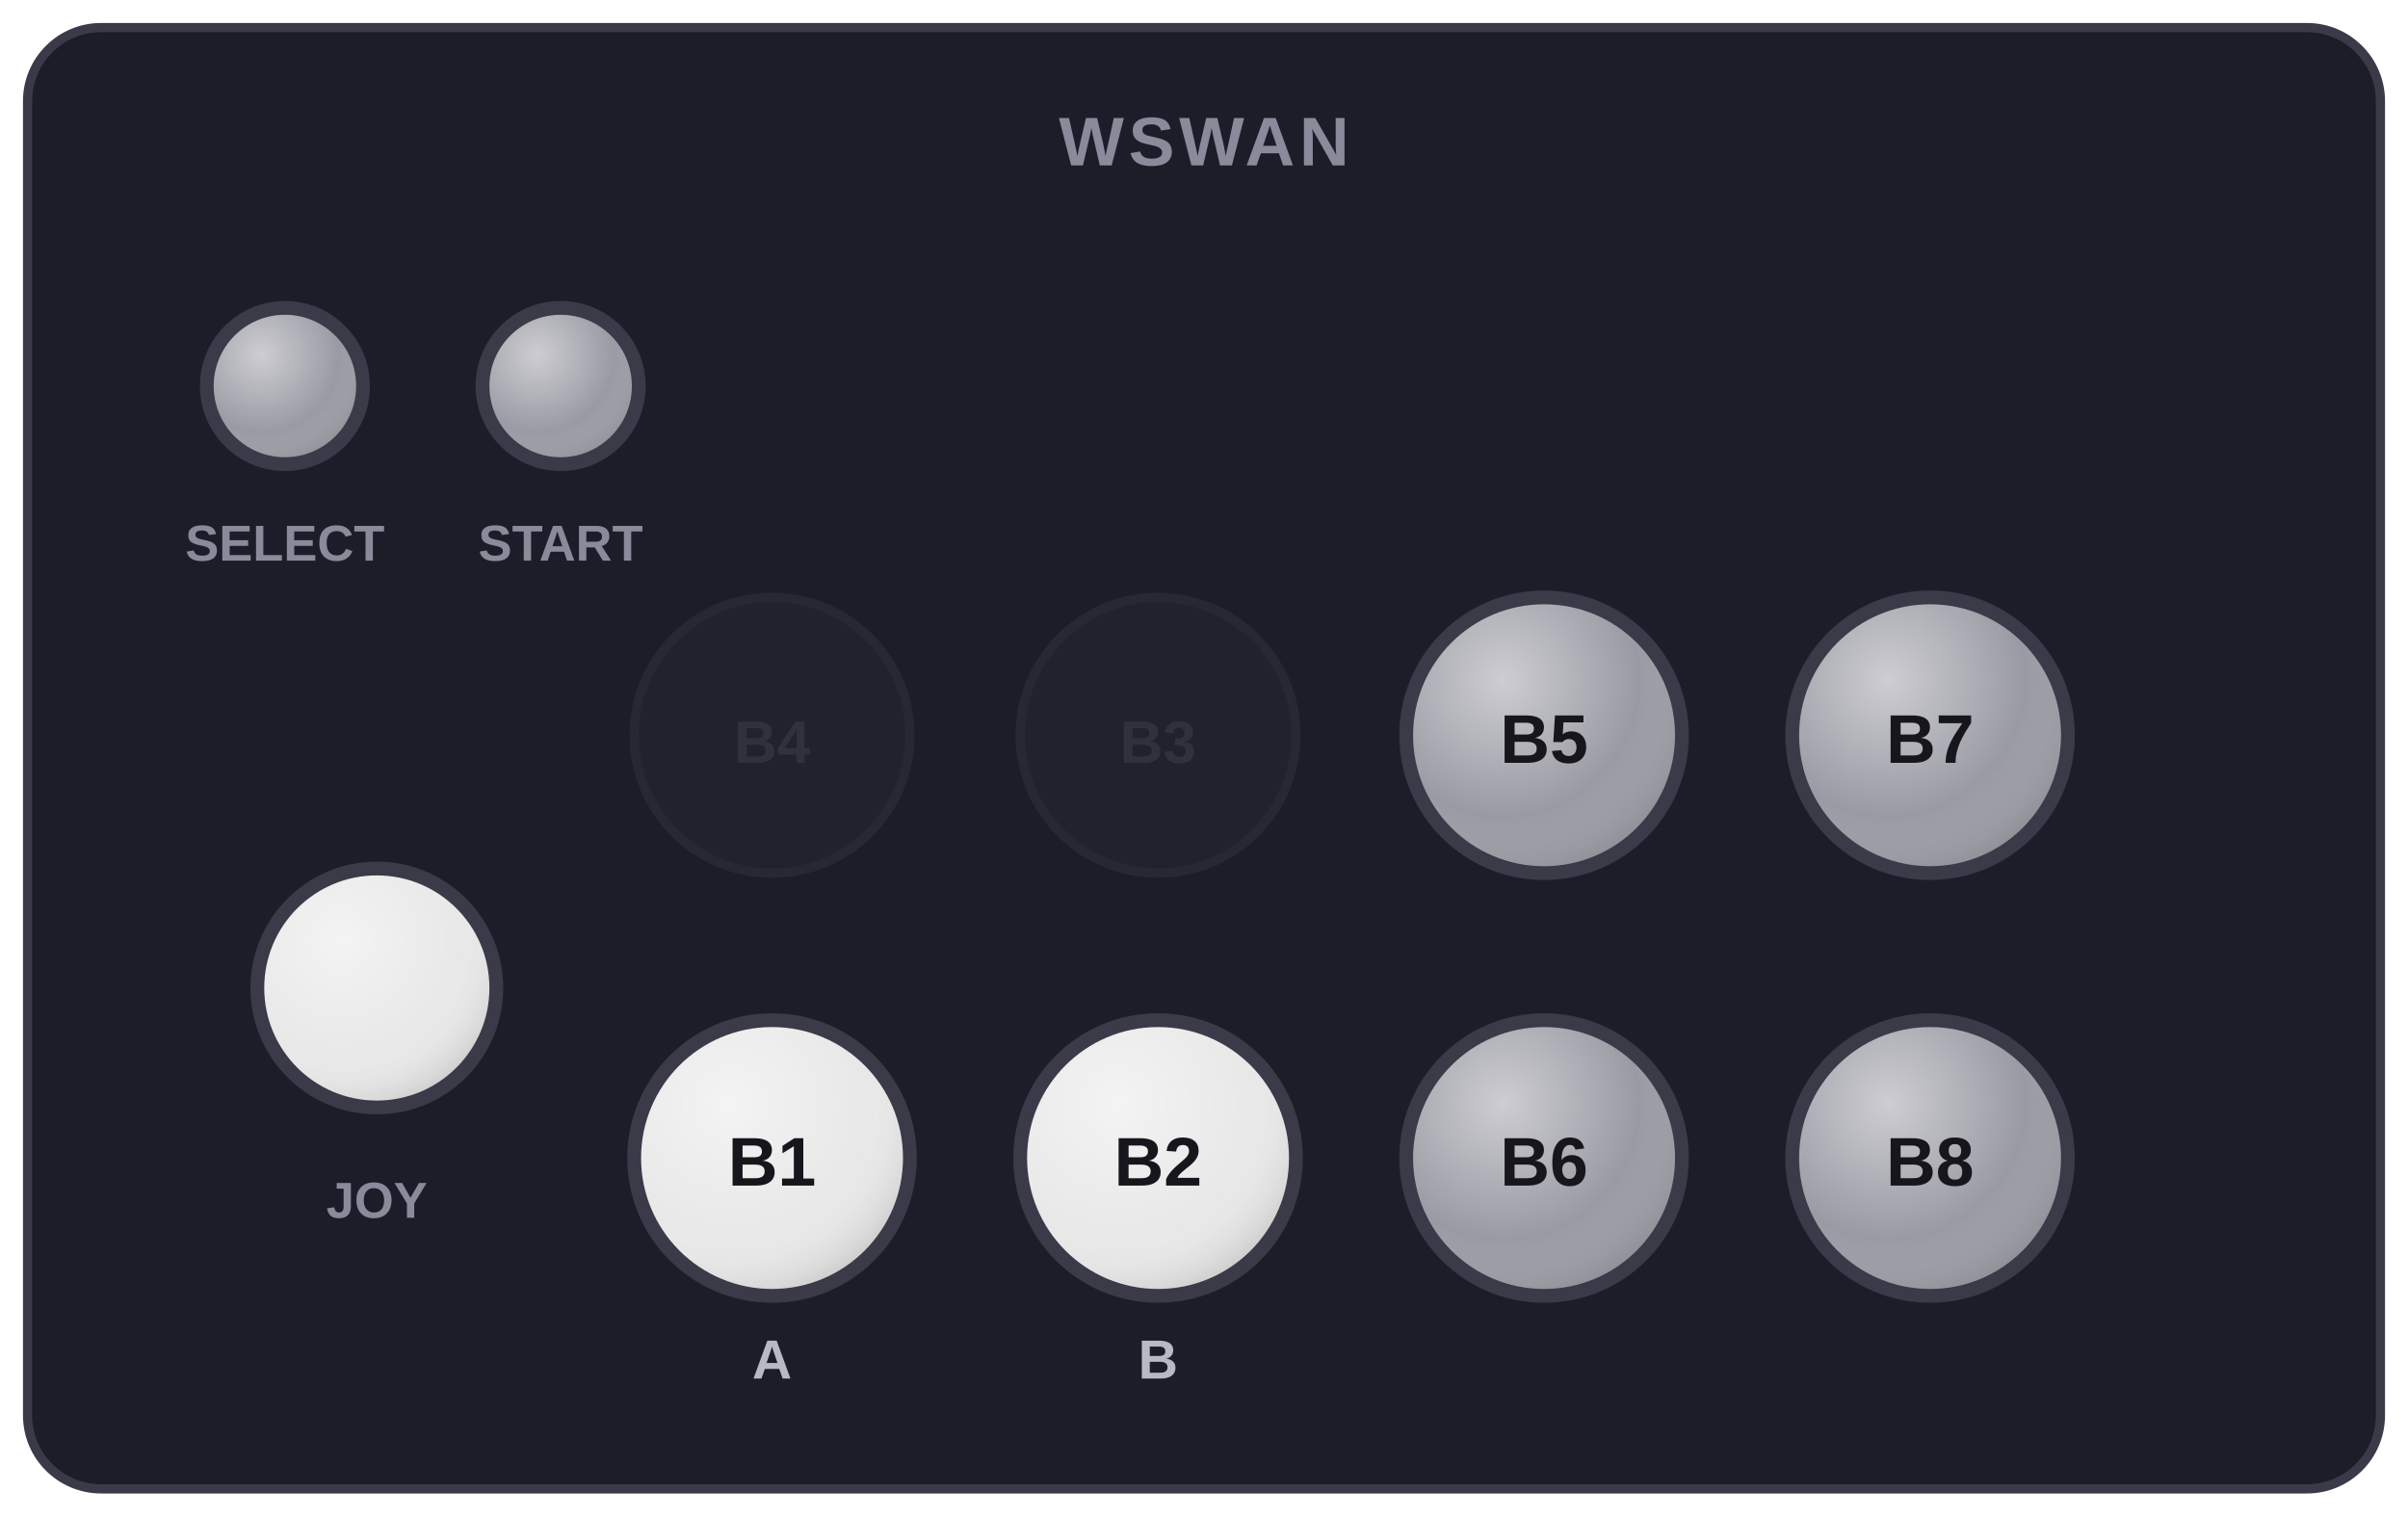
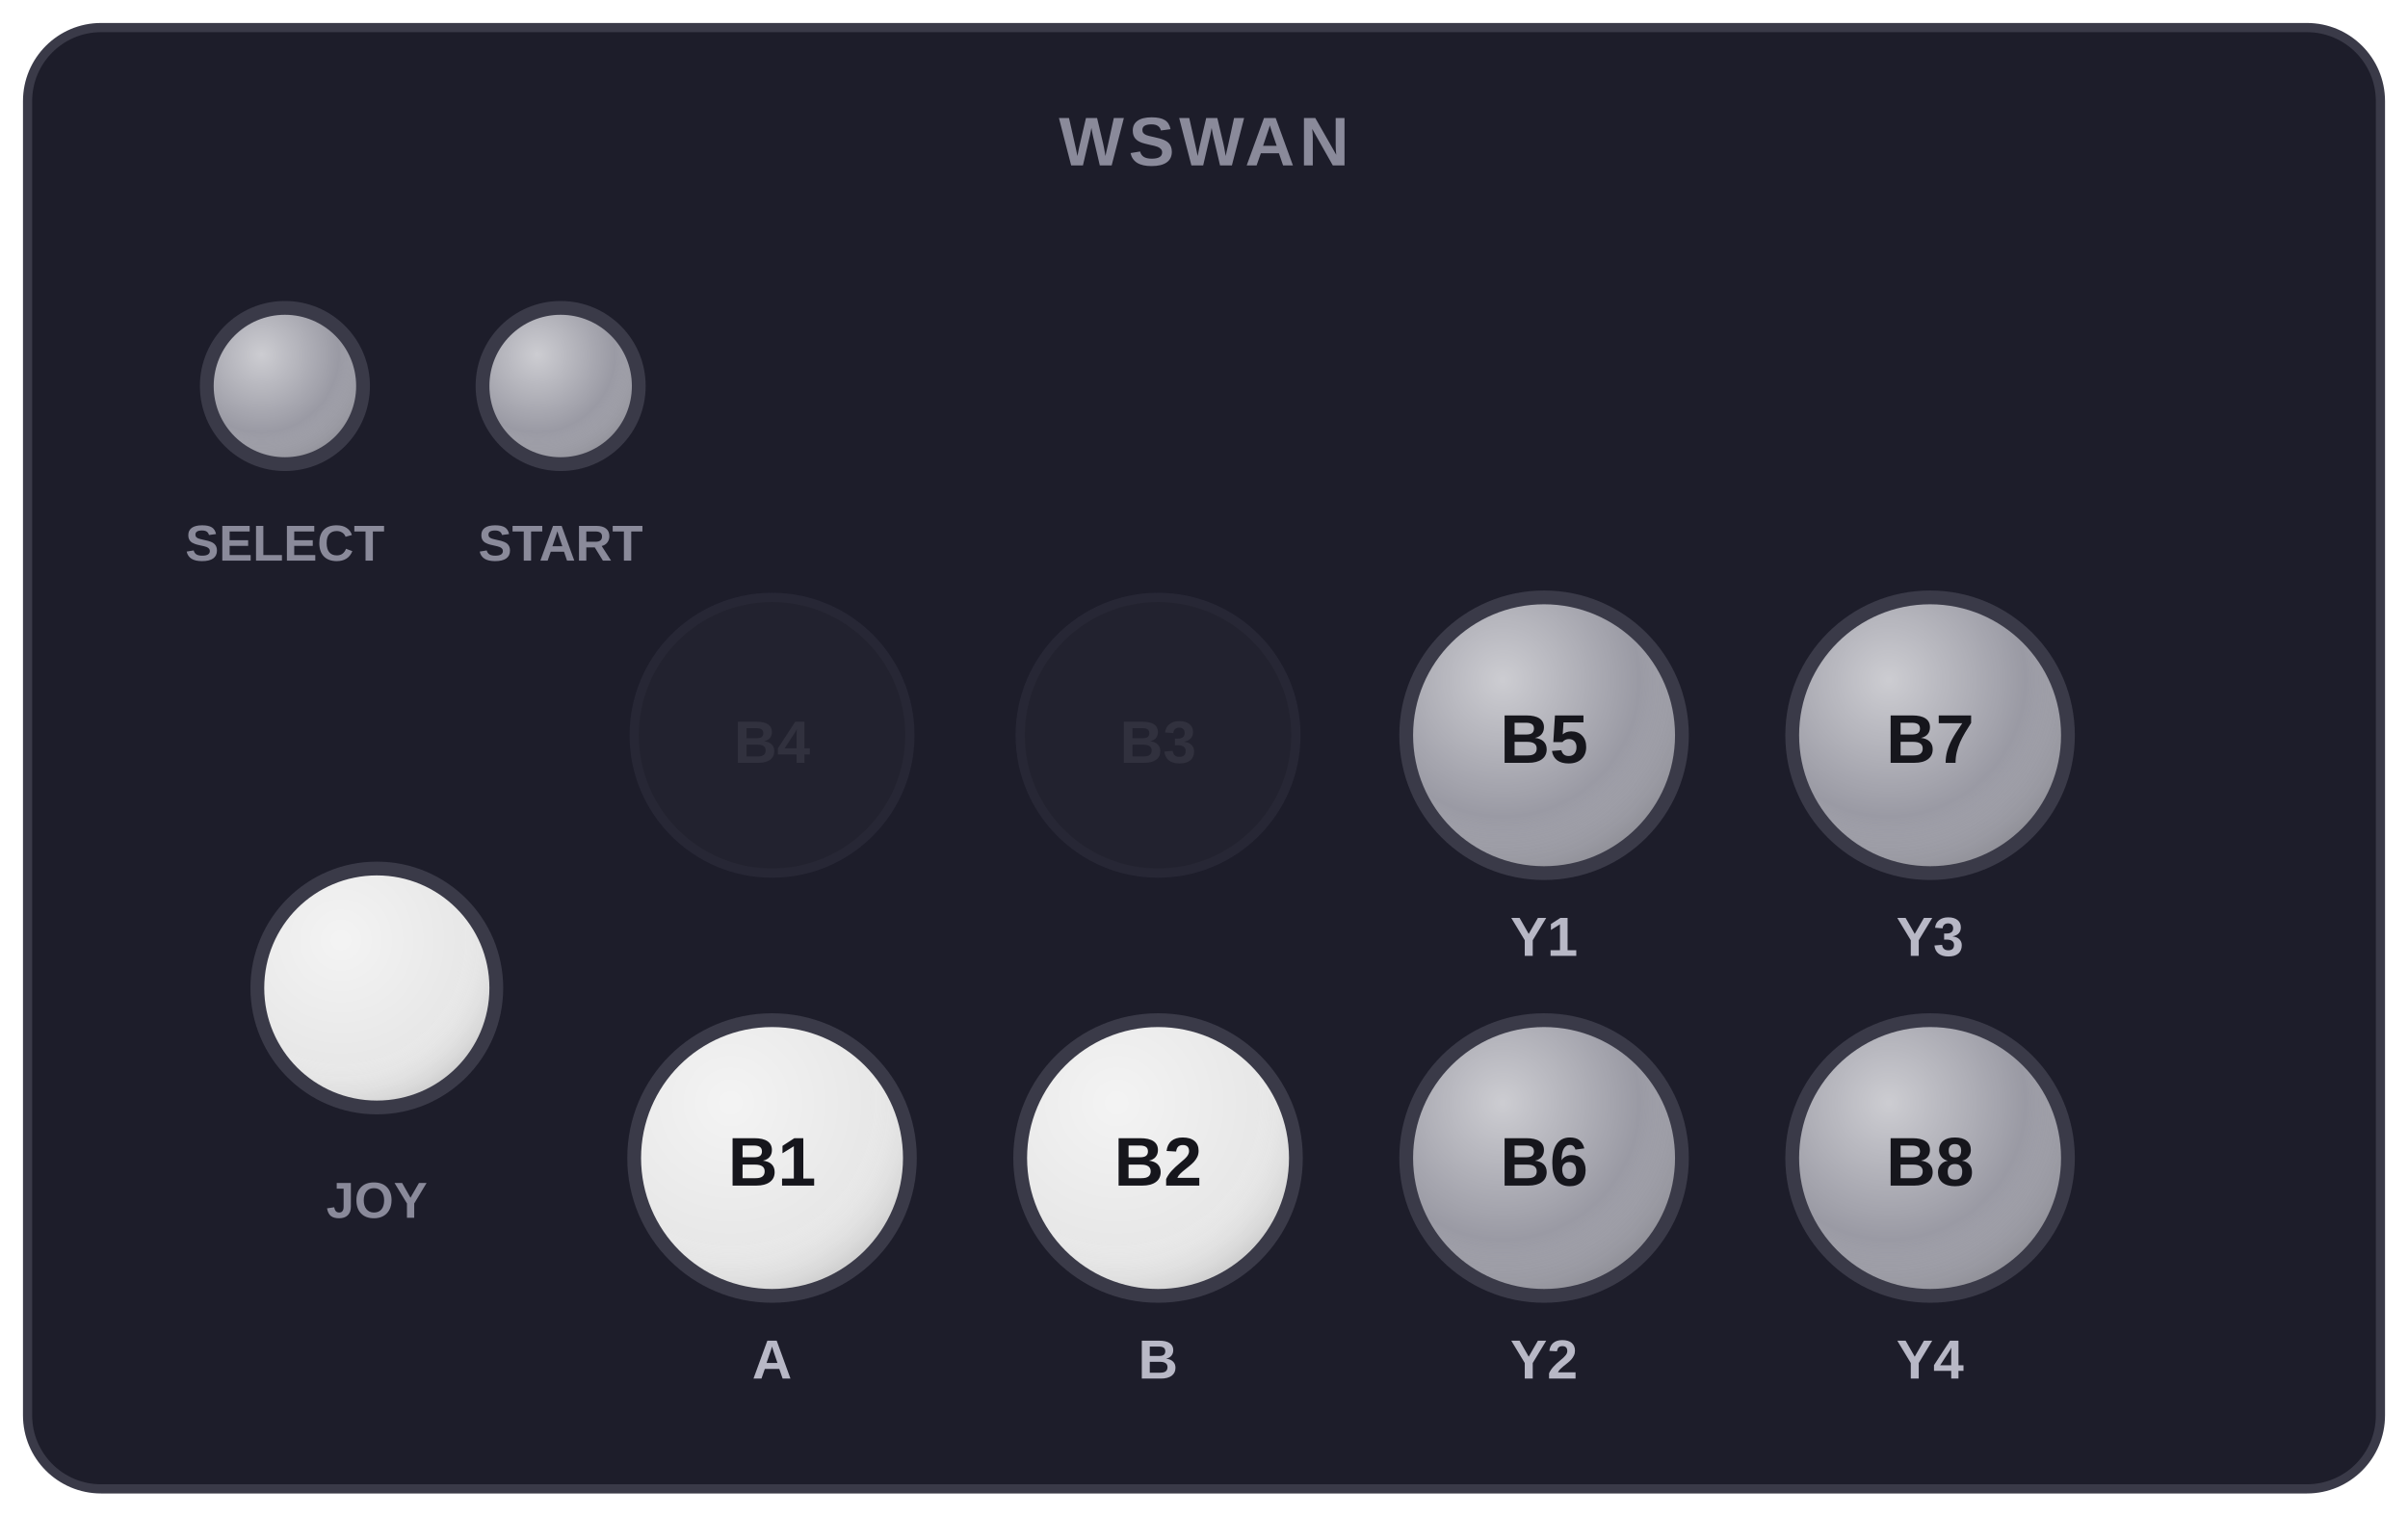
<svg xmlns="http://www.w3.org/2000/svg" viewBox="0 0 524 330" font-family="Segoe UI, Arial, sans-serif">
  <defs>
    <radialGradient id="dome" cx="0.35" cy="0.3" r="0.9">
      <stop offset="0" stop-color="#ffffff" stop-opacity="0.5" />
      <stop offset="0.55" stop-color="#ffffff" stop-opacity="0" />
      <stop offset="1" stop-color="#000000" stop-opacity="0.35" />
    </radialGradient>
  </defs>
  <rect x="6" y="6" width="512" height="318" rx="16" fill="#1d1d2a" stroke="#3a3a48" stroke-width="2" />
  <text x="262" y="36" text-anchor="middle" fill="#8a8a9a" font-size="15" font-weight="bold" letter-spacing="1">WSWAN</text>
  <circle cx="62" cy="84" r="17" fill="#9a9aa4" />
  <circle cx="62" cy="84" r="17" fill="url(#dome)" />
  <circle cx="62" cy="84" r="17" fill="none" stroke="#3a3a48" stroke-width="3" />
  <text x="62" y="122" text-anchor="middle" fill="#8a8a9a" font-size="11" font-weight="bold">SELECT</text>
  <circle cx="122" cy="84" r="17" fill="#9a9aa4" />
  <circle cx="122" cy="84" r="17" fill="url(#dome)" />
  <circle cx="122" cy="84" r="17" fill="none" stroke="#3a3a48" stroke-width="3" />
  <text x="122" y="122" text-anchor="middle" fill="#8a8a9a" font-size="11" font-weight="bold">START</text>
  <circle cx="82" cy="215" r="26" fill="#e8e8e8" />
  <circle cx="82" cy="215" r="26" fill="url(#dome)" />
  <circle cx="82" cy="215" r="26" fill="none" stroke="#3a3a48" stroke-width="3" />
  <text x="82" y="265" text-anchor="middle" fill="#8a8a9a" font-size="11" font-weight="bold">JOY</text>
  <g opacity="0.18">
    <circle cx="168" cy="160" r="30" fill="#3a3a48" />
    <circle cx="168" cy="160" r="30" fill="none" stroke="#55556a" stroke-width="2" />
    <text x="168" y="166" text-anchor="middle" fill="#8a8a9a" font-size="13" font-weight="bold">B4</text>
  </g>
  <g opacity="0.18">
    <circle cx="252" cy="160" r="30" fill="#3a3a48" />
    <circle cx="252" cy="160" r="30" fill="none" stroke="#55556a" stroke-width="2" />
    <text x="252" y="166" text-anchor="middle" fill="#8a8a9a" font-size="13" font-weight="bold">B3</text>
  </g>
  <circle cx="336" cy="160" r="30" fill="#9a9aa4" />
  <circle cx="336" cy="160" r="30" fill="url(#dome)" />
  <circle cx="336" cy="160" r="30" fill="none" stroke="#3a3a48" stroke-width="3" />
  <text x="336" y="166" text-anchor="middle" fill="#16161c" font-size="15" font-weight="bold">B5</text>
+   <text x="336" y="208" text-anchor="middle" fill="#b8b8c6" font-size="12" font-weight="bold">Y1</text>
  <circle cx="420" cy="160" r="30" fill="#9a9aa4" />
  <circle cx="420" cy="160" r="30" fill="url(#dome)" />
  <circle cx="420" cy="160" r="30" fill="none" stroke="#3a3a48" stroke-width="3" />
  <text x="420" y="166" text-anchor="middle" fill="#16161c" font-size="15" font-weight="bold">B7</text>
+   <text x="420" y="208" text-anchor="middle" fill="#b8b8c6" font-size="12" font-weight="bold">Y3</text>
  <circle cx="168" cy="252" r="30" fill="#e8e8e8" />
  <circle cx="168" cy="252" r="30" fill="url(#dome)" />
  <circle cx="168" cy="252" r="30" fill="none" stroke="#3a3a48" stroke-width="3" />
  <text x="168" y="258" text-anchor="middle" fill="#16161c" font-size="15" font-weight="bold">B1</text>
  <text x="168" y="300" text-anchor="middle" fill="#b8b8c6" font-size="12" font-weight="bold">A</text>
  <circle cx="252" cy="252" r="30" fill="#e8e8e8" />
  <circle cx="252" cy="252" r="30" fill="url(#dome)" />
  <circle cx="252" cy="252" r="30" fill="none" stroke="#3a3a48" stroke-width="3" />
  <text x="252" y="258" text-anchor="middle" fill="#16161c" font-size="15" font-weight="bold">B2</text>
  <text x="252" y="300" text-anchor="middle" fill="#b8b8c6" font-size="12" font-weight="bold">B</text>
  <circle cx="336" cy="252" r="30" fill="#9a9aa4" />
  <circle cx="336" cy="252" r="30" fill="url(#dome)" />
  <circle cx="336" cy="252" r="30" fill="none" stroke="#3a3a48" stroke-width="3" />
  <text x="336" y="258" text-anchor="middle" fill="#16161c" font-size="15" font-weight="bold">B6</text>
+   <text x="336" y="300" text-anchor="middle" fill="#b8b8c6" font-size="12" font-weight="bold">Y2</text>
  <circle cx="420" cy="252" r="30" fill="#9a9aa4" />
  <circle cx="420" cy="252" r="30" fill="url(#dome)" />
  <circle cx="420" cy="252" r="30" fill="none" stroke="#3a3a48" stroke-width="3" />
  <text x="420" y="258" text-anchor="middle" fill="#16161c" font-size="15" font-weight="bold">B8</text>
+   <text x="420" y="300" text-anchor="middle" fill="#b8b8c6" font-size="12" font-weight="bold">Y4</text>
</svg>
